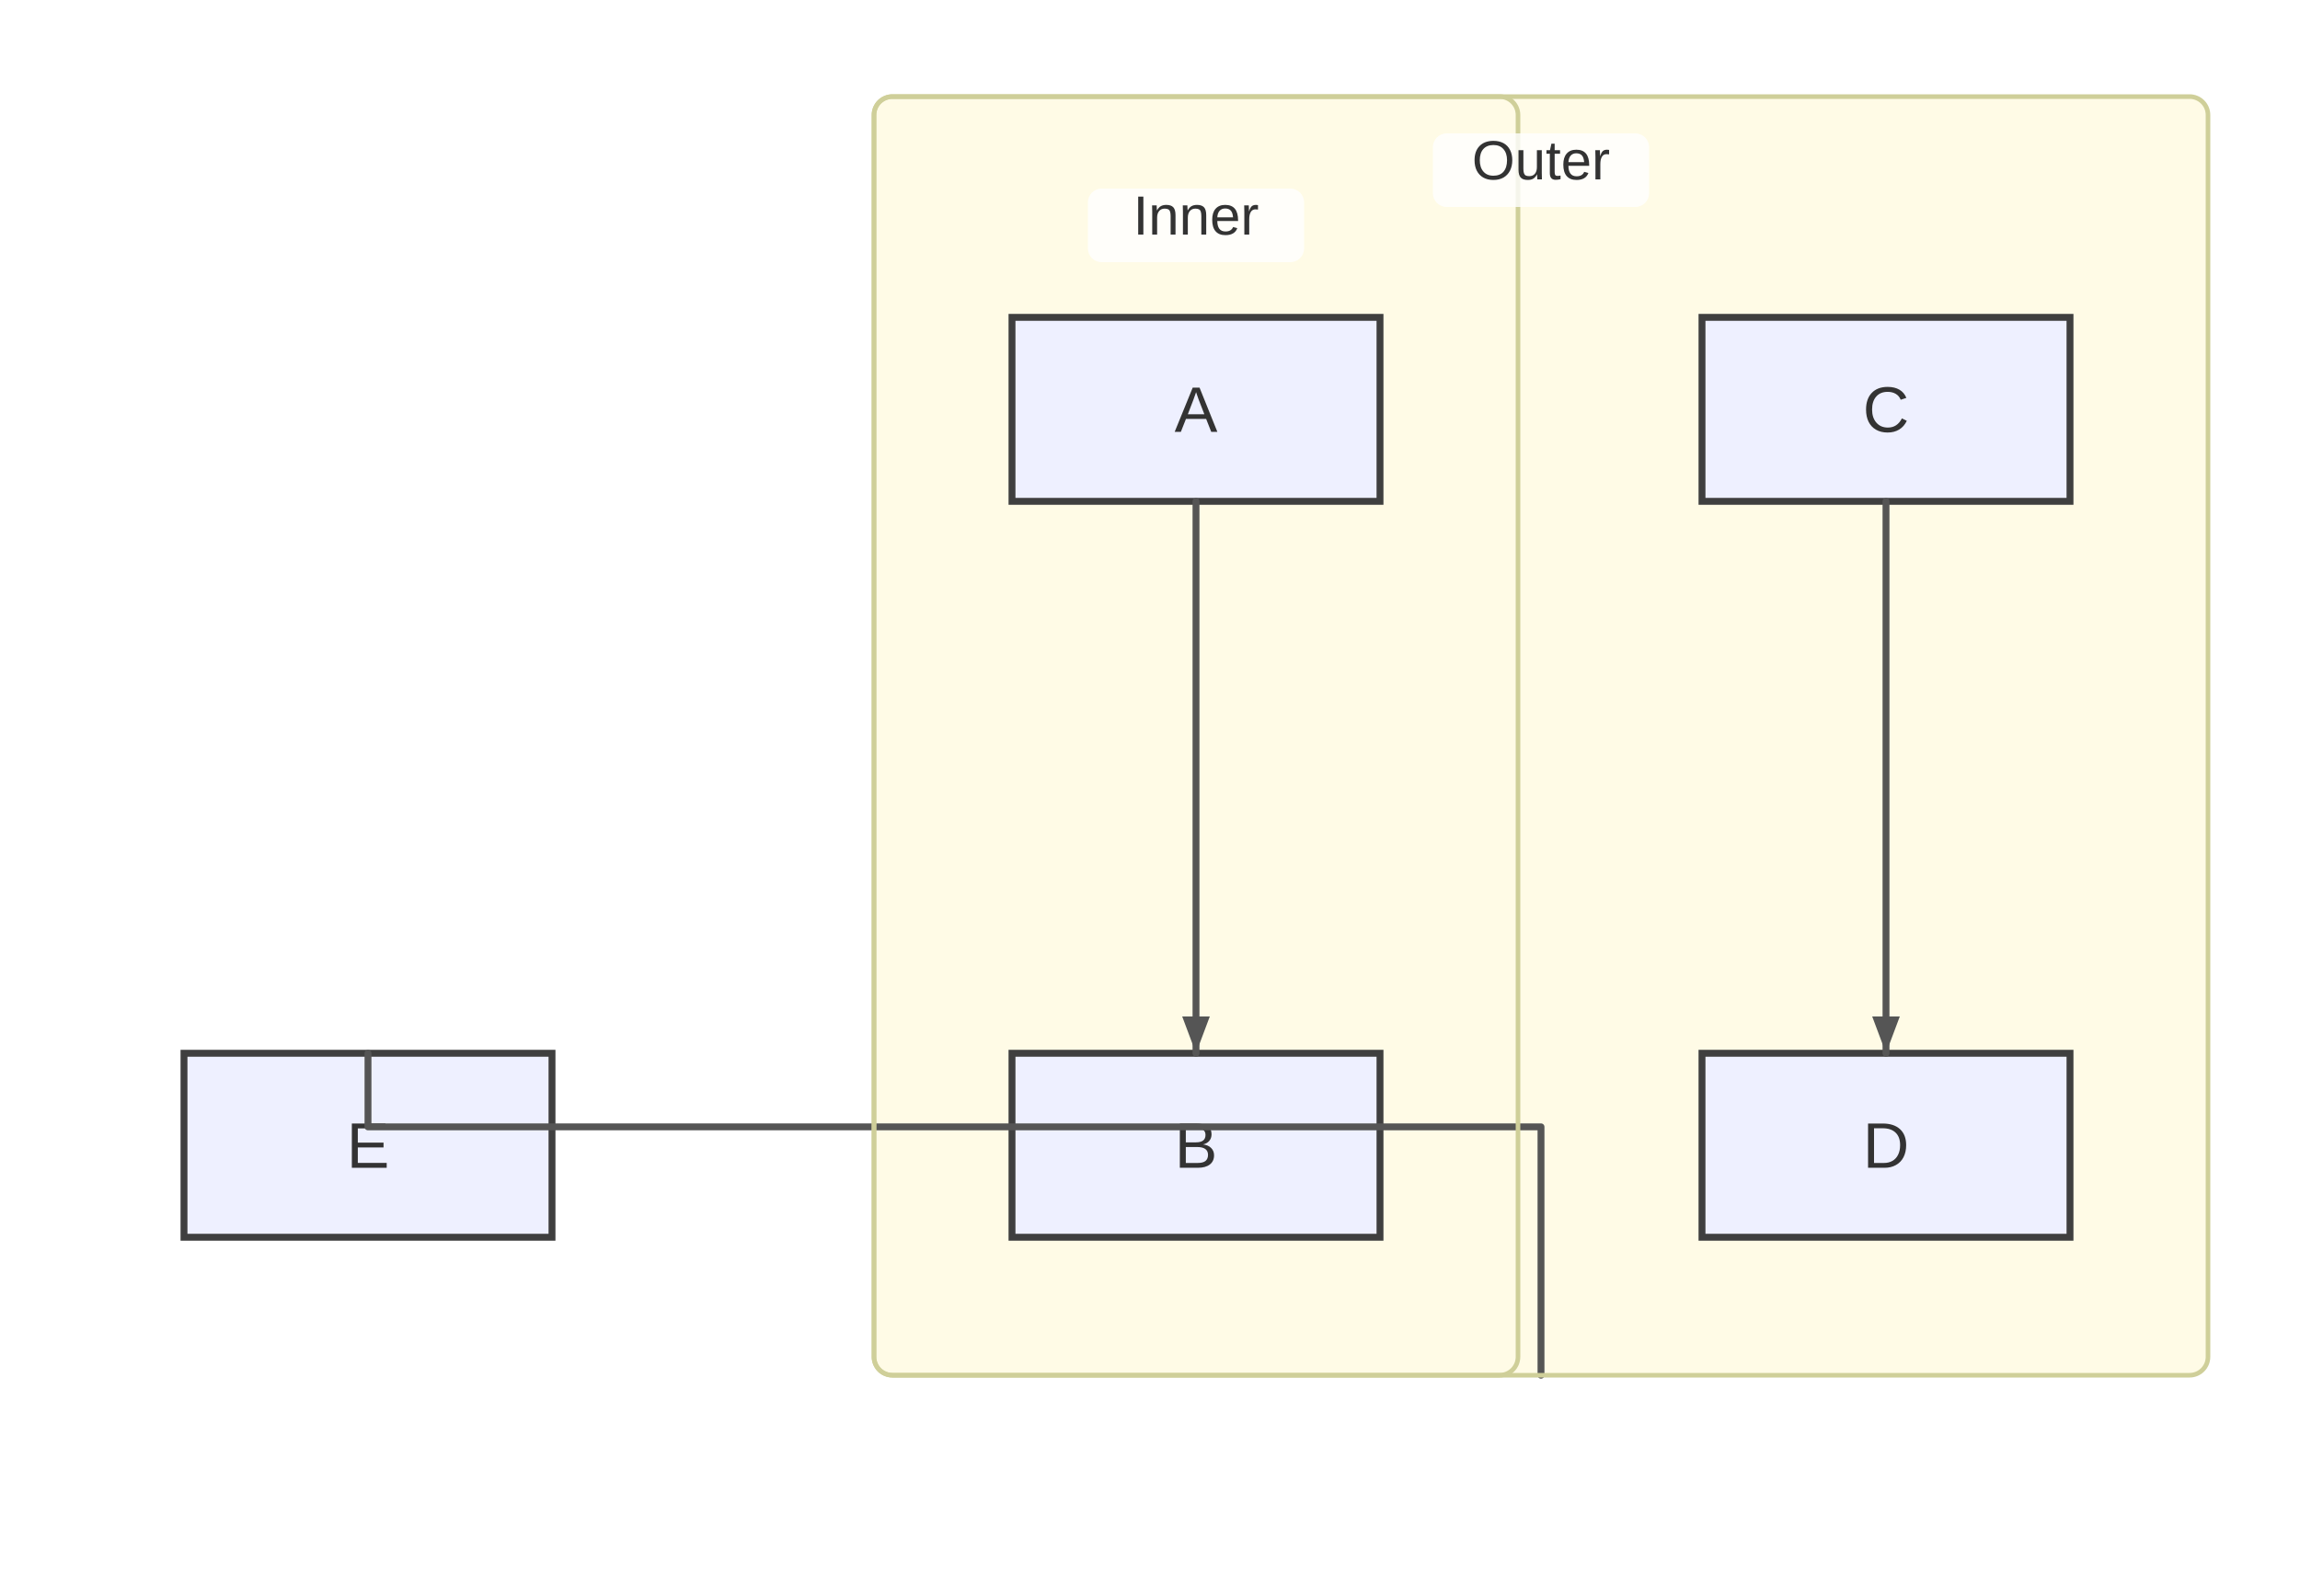
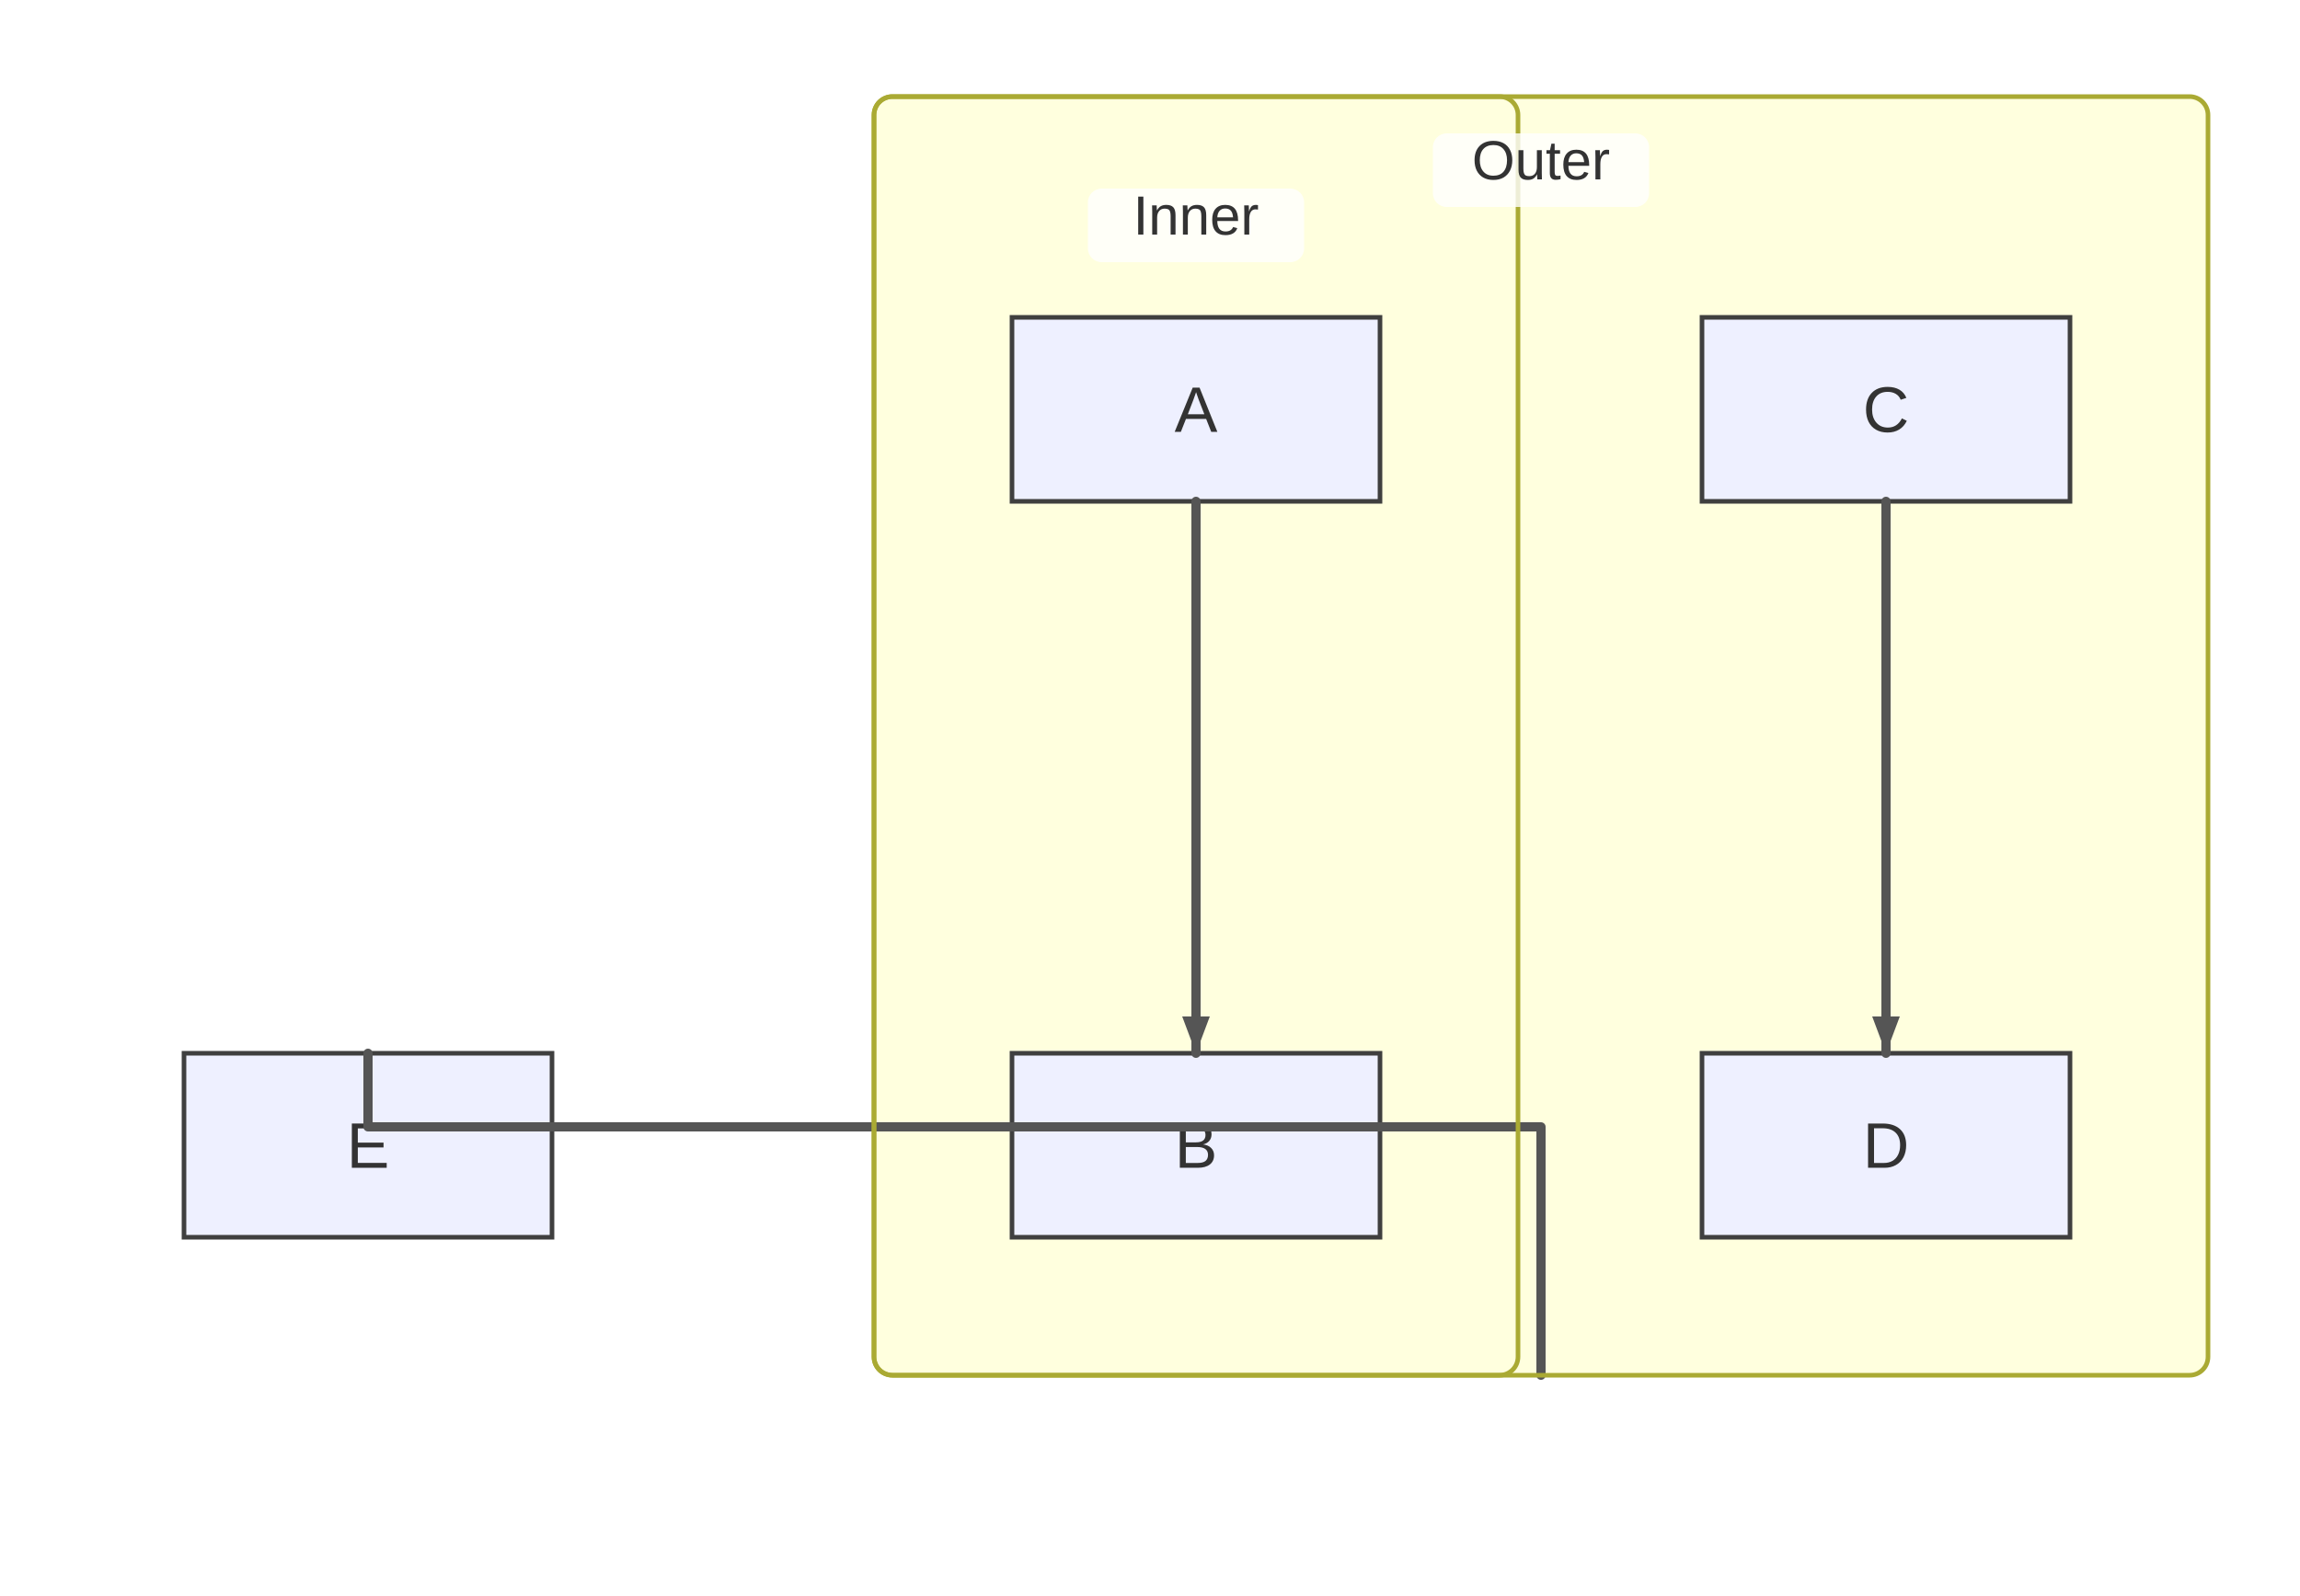
<svg xmlns="http://www.w3.org/2000/svg" width="500" height="347" viewBox="0 0 500 347">
  <rect x="0" y="0" width="500" height="347" fill="#ffffff" />
+   <style>
+       .node-shape { fill: #eef0ff; stroke: #3f3f3f; stroke-width: 1px; }
+       .node-label { fill: #333; font-family: Arial, sans-serif; font-size: 14px; }
+       .edge-path { stroke: #555555; stroke-width: 2px; fill: none; }
+       .edge-label-bg { fill: rgba(232,232,232, 0.8); opacity: 0.5; }
+       .edge-label-text { fill: #333; font-family: Arial, sans-serif; font-size: 12px; }
+       /* Subgraph (cluster) styling */
+       .cluster-bg { fill: #ffffde; }
+       .cluster-border { fill: none; stroke: #aaaa33; stroke-width: 1px; }
+       .cluster-title-bg { fill: rgba(255,255,255,0.8); }
+       .cluster-label-text { fill: #333; font-family: Arial, sans-serif; font-size: 12px; }
+     </style>
  <defs>
    <marker id="arrow" viewBox="0 0 11 11" markerWidth="11" markerHeight="11" refX="11" refY="6" orient="auto" markerUnits="userSpaceOnUse">
      <path d="M0,0 L0,11 L11,6 z" fill="#555555" />
    </marker>
    <marker id="circle-marker" viewBox="0 0 9 9" markerWidth="9" markerHeight="9" refX="4.5" refY="4.5" orient="auto" markerUnits="userSpaceOnUse">
      <circle cx="4.5" cy="4.5" r="4.5" fill="#555555" />
    </marker>
    <marker id="cross-marker" viewBox="0 0 12 12" markerWidth="12" markerHeight="12" refX="6" refY="6" orient="auto" markerUnits="userSpaceOnUse">
      <path d="M1.5,1.5 L10.5,10.5 M10.5,1.5 L1.5,10.5" stroke="#555555" stroke-width="2.25" />
    </marker>
  </defs>
  <g class="subgraph-bg">
-     <rect x="190" y="21" width="290" height="278" rx="4" ry="4" fill="#fffbe6" stroke="none" />
-     <rect x="190" y="21" width="140" height="278" rx="4" ry="4" fill="#fffbe6" stroke="none" />
+     <rect class="cluster-bg" x="190" y="21" width="290" height="278" rx="4" ry="4" />
+     <rect class="cluster-bg" x="190" y="21" width="140" height="278" rx="4" ry="4" />
  </g>
  <g id="A">
-     <rect x="220" y="69" width="80" height="40" rx="0" ry="0" stroke="#3f3f3f" stroke-width="1.5" fill="#eef0ff" />
-     <text x="260" y="93.9" text-anchor="middle" font-family="Arial, sans-serif" font-size="14" fill="#333">A</text>
+     <rect class="node-shape" x="220" y="69" width="80" height="40" rx="0" ry="0" />
+     <text class="node-label" x="260" y="93.9" text-anchor="middle">A</text>
  </g>
  <g id="B">
-     <rect x="220" y="229" width="80" height="40" rx="0" ry="0" stroke="#3f3f3f" stroke-width="1.5" fill="#eef0ff" />
-     <text x="260" y="253.9" text-anchor="middle" font-family="Arial, sans-serif" font-size="14" fill="#333">B</text>
+     <rect class="node-shape" x="220" y="229" width="80" height="40" rx="0" ry="0" />
+     <text class="node-label" x="260" y="253.9" text-anchor="middle">B</text>
  </g>
  <g id="C">
-     <rect x="370" y="69" width="80" height="40" rx="0" ry="0" stroke="#3f3f3f" stroke-width="1.5" fill="#eef0ff" />
-     <text x="410" y="93.9" text-anchor="middle" font-family="Arial, sans-serif" font-size="14" fill="#333">C</text>
+     <rect class="node-shape" x="370" y="69" width="80" height="40" rx="0" ry="0" />
+     <text class="node-label" x="410" y="93.9" text-anchor="middle">C</text>
  </g>
  <g id="D">
-     <rect x="370" y="229" width="80" height="40" rx="0" ry="0" stroke="#3f3f3f" stroke-width="1.5" fill="#eef0ff" />
-     <text x="410" y="253.9" text-anchor="middle" font-family="Arial, sans-serif" font-size="14" fill="#333">D</text>
+     <rect class="node-shape" x="370" y="229" width="80" height="40" rx="0" ry="0" />
+     <text class="node-label" x="410" y="253.9" text-anchor="middle">D</text>
  </g>
  <g id="E">
-     <rect x="40" y="229" width="80" height="40" rx="0" ry="0" stroke="#3f3f3f" stroke-width="1.5" fill="#eef0ff" />
-     <text x="80" y="253.9" text-anchor="middle" font-family="Arial, sans-serif" font-size="14" fill="#333">E</text>
+     <rect class="node-shape" x="40" y="229" width="80" height="40" rx="0" ry="0" />
+     <text class="node-label" x="80" y="253.9" text-anchor="middle">E</text>
  </g>
-   <path d="M260,109 L260,119 C260,131 260,213 260,219 L260,229" stroke="#555555" stroke-width="1.5" fill="none" stroke-linecap="round" stroke-linejoin="round" />
-   <path d="M410,109 L410,119 C410,131 410,213 410,219 L410,229" stroke="#555555" stroke-width="1.5" fill="none" stroke-linecap="round" stroke-linejoin="round" />
-   <path d="M335,299 L335,279 L335,245 L80,245 L80,229 L80,229" stroke="#555555" stroke-width="1.5" fill="none" stroke-linecap="round" stroke-linejoin="round" />
+   <path class="edge-path" d="M260,109 L260,119 C260,131 260,213 260,219 L260,229" stroke-linecap="round" stroke-linejoin="round" />
+   <path class="edge-path" d="M410,109 L410,119 C410,131 410,213 410,219 L410,229" stroke-linecap="round" stroke-linejoin="round" />
+   <path class="edge-path" d="M335,299 L335,279 L335,245 L80,245 L80,229 L80,229" stroke-linecap="round" stroke-linejoin="round" />
  <g class="subgraph-borders">
-     <rect x="190" y="21" width="290" height="278" rx="4" ry="4" fill="none" stroke="#cfcf99" stroke-width="1" />
-     <rect x="190" y="21" width="140" height="278" rx="4" ry="4" fill="none" stroke="#cfcf99" stroke-width="1" />
+     <rect class="cluster-border" x="190" y="21" width="290" height="278" rx="4" ry="4" />
+     <rect class="cluster-border" x="190" y="21" width="140" height="278" rx="4" ry="4" />
  </g>
  <g class="subgraph-title-bg">
-     <rect x="311.5" y="29" width="47" height="16" rx="3" ry="3" fill="rgba(255,255,255,0.8)" stroke="none" />
-     <rect x="236.5" y="41" width="47" height="16" rx="3" ry="3" fill="rgba(255,255,255,0.8)" stroke="none" />
+     <rect class="cluster-title-bg" x="311.5" y="29" width="47" height="16" rx="3" ry="3" />
+     <rect class="cluster-title-bg" x="236.5" y="41" width="47" height="16" rx="3" ry="3" />
  </g>
  <g class="subgraph-titles">
-     <text x="335" y="39" text-anchor="middle" font-family="Arial, sans-serif" font-size="12" fill="#333">Outer</text>
-     <text x="260" y="51" text-anchor="middle" font-family="Arial, sans-serif" font-size="12" fill="#333">Inner</text>
+     <text class="cluster-label-text" x="335" y="39" text-anchor="middle">Outer</text>
+     <text class="cluster-label-text" x="260" y="51" text-anchor="middle">Inner</text>
  </g>
  <path d="M260,229 L257,221 L263,221 Z" fill="#555555" />
  <path d="M410,229 L407,221 L413,221 Z" fill="#555555" />
  <path d="M80,229 L80,229 L80,229 Z" fill="#555555" />
</svg>
